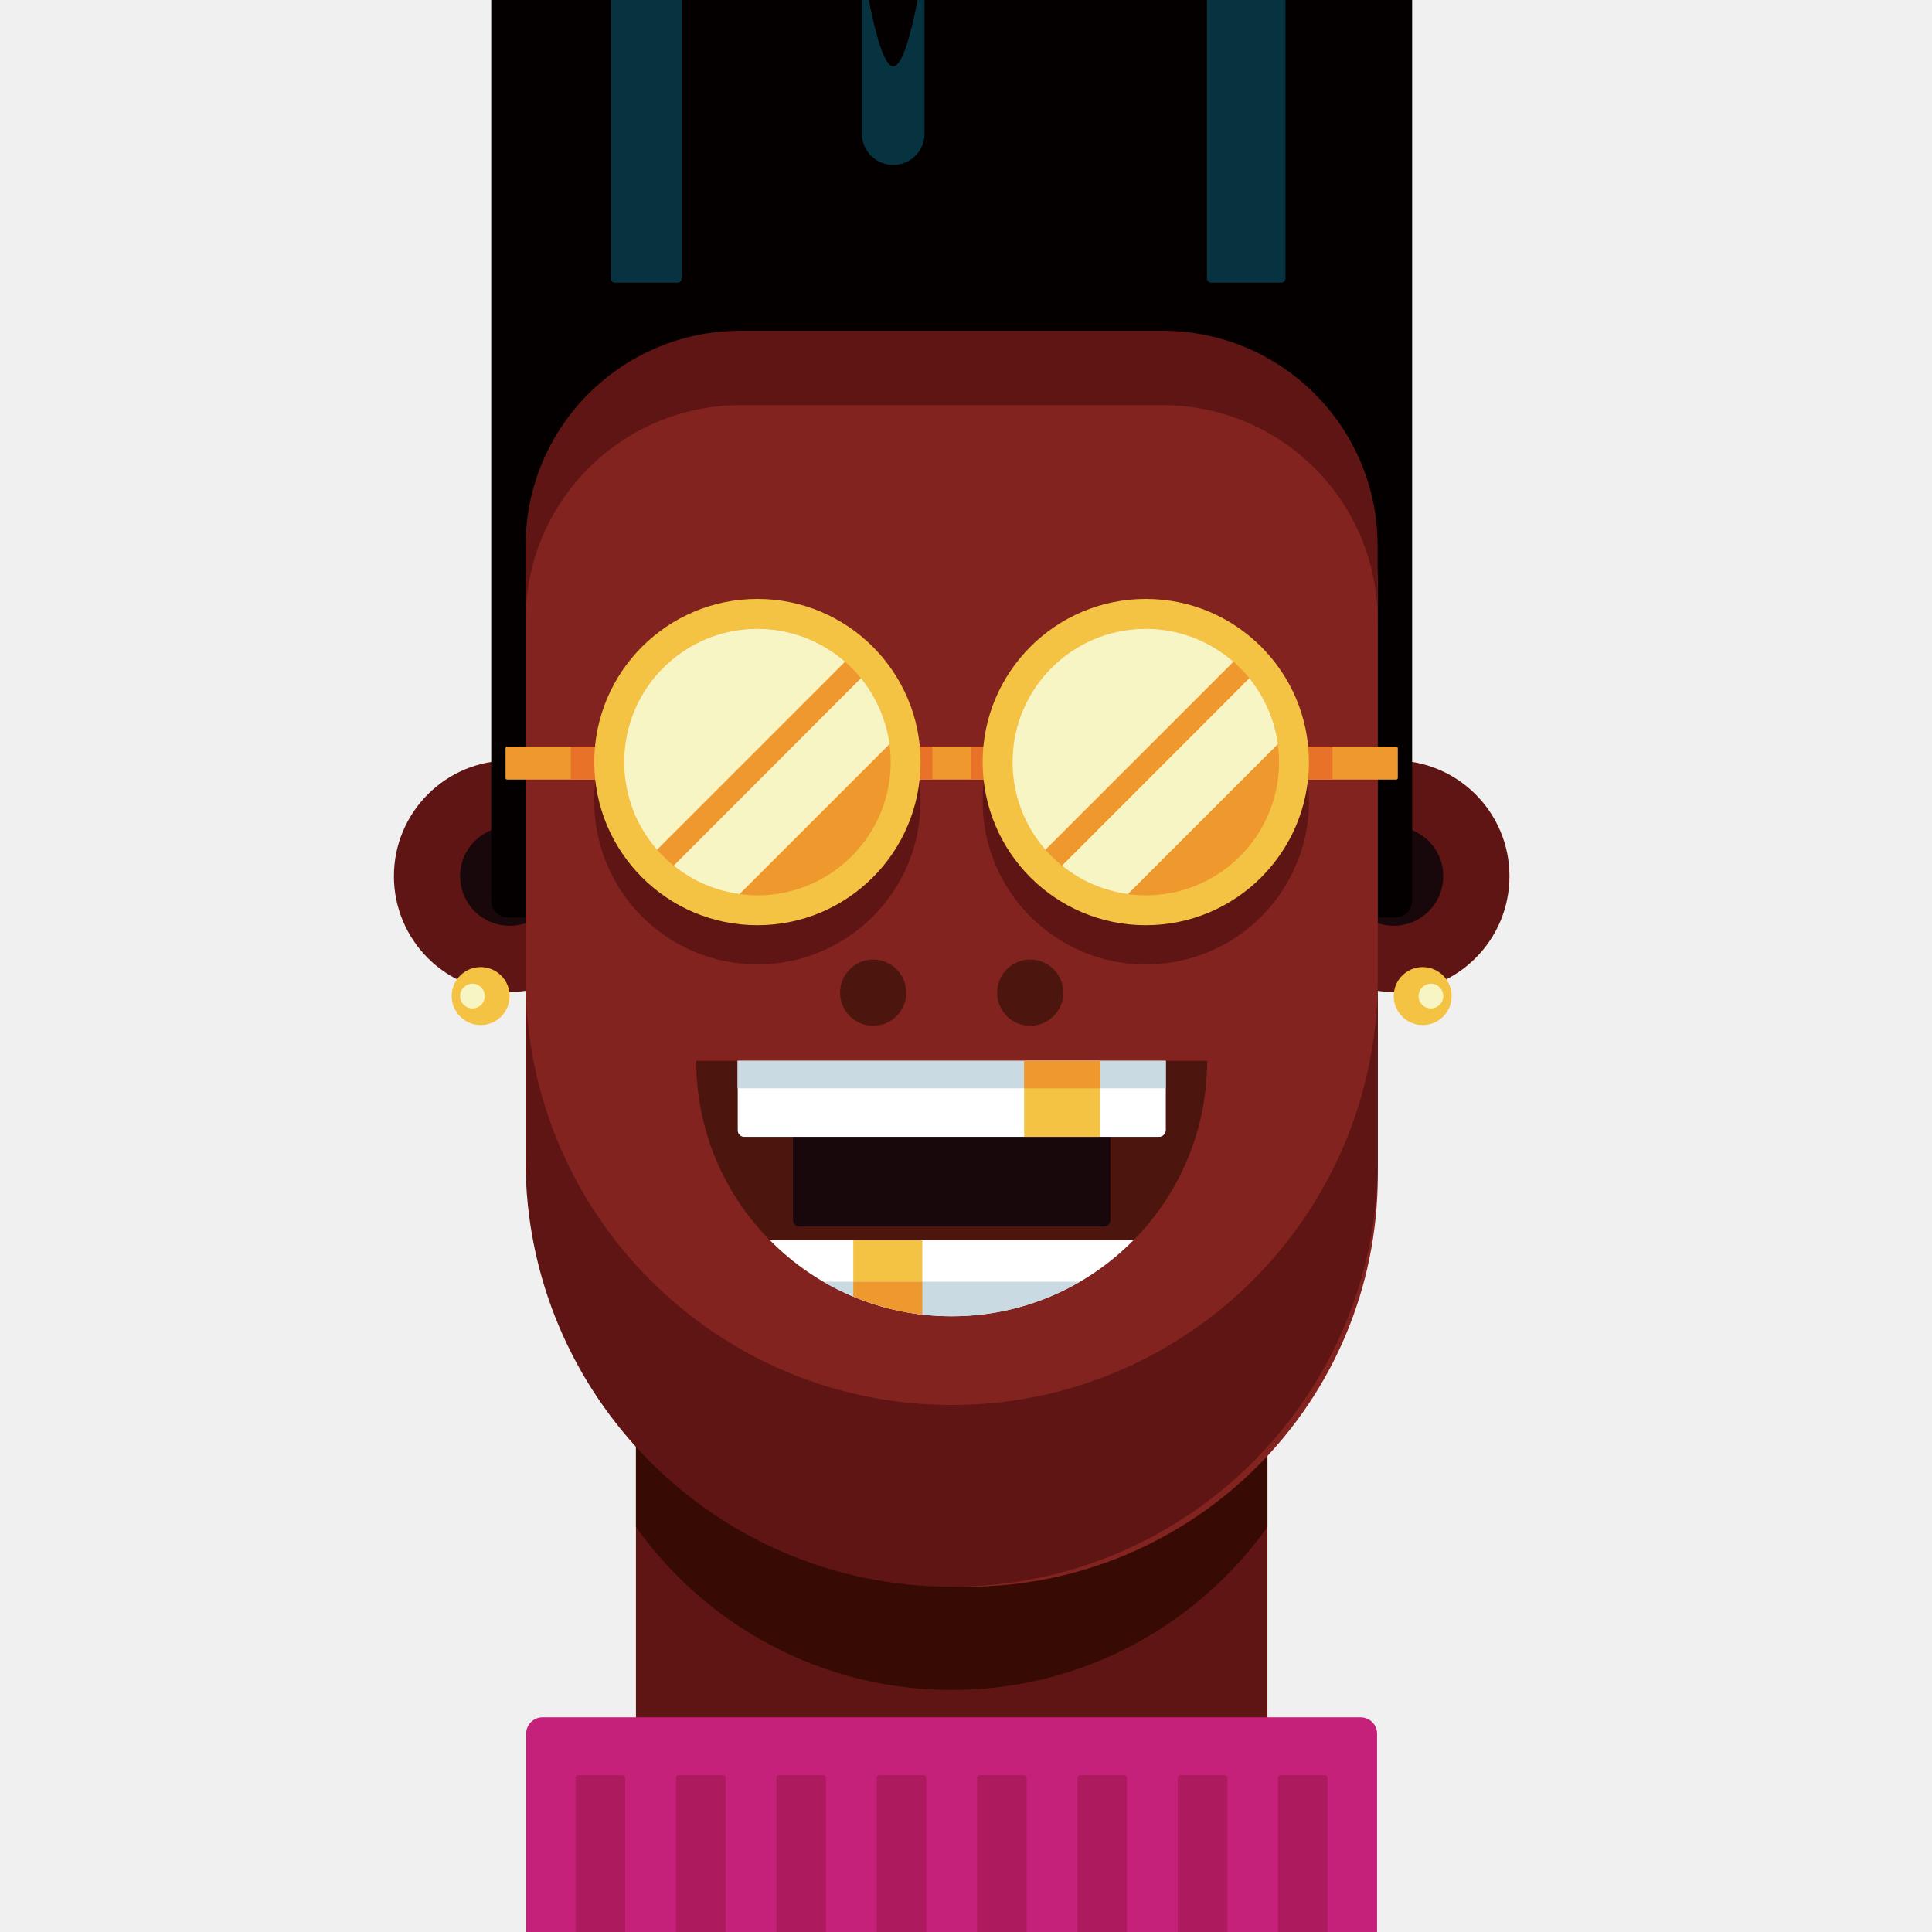
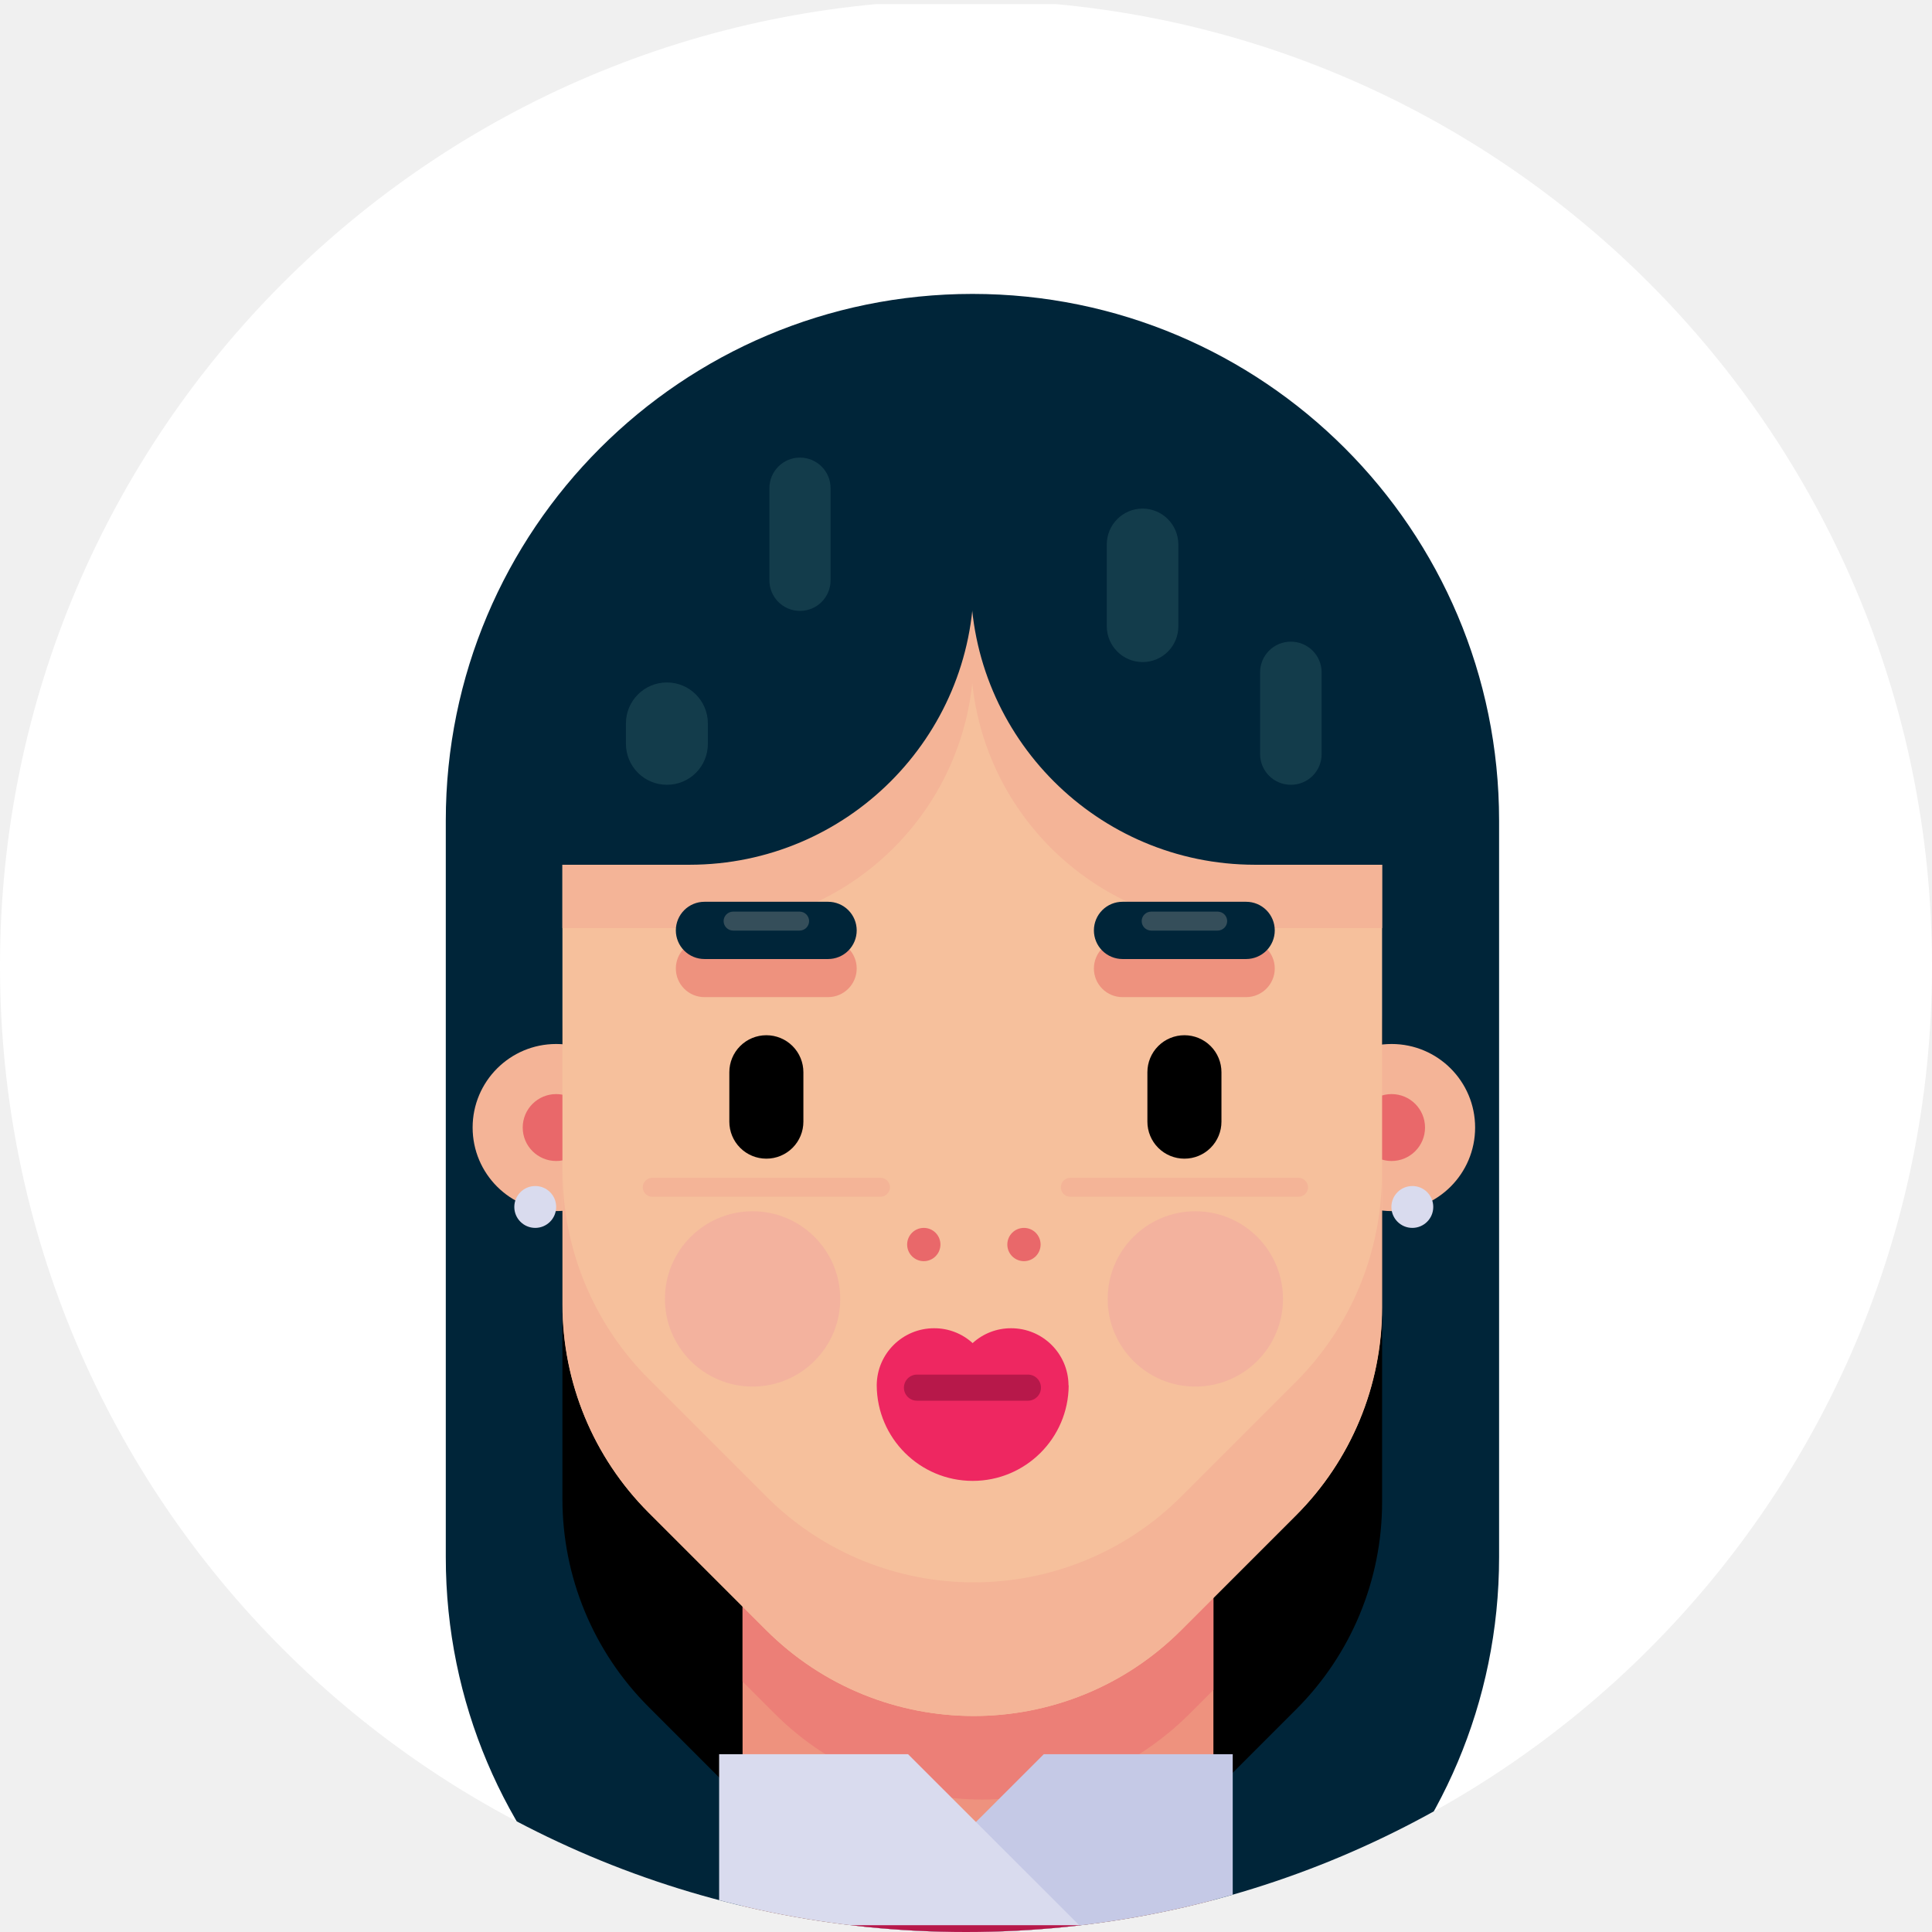
- <svg xmlns="http://www.w3.org/2000/svg" version="1.1" id="Layer_1" x="0px" y="0px" viewBox="0 0 1080 1080" style="enable-background:new 0 0 1080 1080;" xml:space="preserve">
-   <style type="text/css">
- 	.st0{fill:#5E1513;}
- 	.st1{fill:#18080B;}
- 	.st2{fill:#040000;}
- 	.st3{fill:#073341;}
- 	.st4{fill:#380A04;}
- 	.st5{fill:#82231F;}
- 	.st6{fill:#4C150D;}
- 	.st7{fill:#FFFFFF;}
- 	.st8{fill:#CADAE3;}
- 	.st9{fill:#F4C344;}
- 	.st10{fill:#EE982D;}
- 	.st11{fill:#F8F5C5;}
- 	.st12{fill:#C5207A;}
- 	.st13{fill:#AE1A5E;}
- 	.st14{fill:#E87227;}
- </style>
-   <g>
-     <g>
-       <g>
-         <g>
-           <g>
-             <circle class="st0" cx="779.1" cy="489.8" r="64.7" />
+ <svg xmlns="http://www.w3.org/2000/svg" width="1080" height="1080" viewBox="0 0 1080 1080">
+   <defs>
+     <clipPath id="clip-path">
+       <circle id="椭圆_147" data-name="椭圆 147" cx="540" cy="540" r="540" transform="translate(1 -2.3)" />
+     </clipPath>
+     <clipPath id="clip-path-2">
+       <circle id="椭圆_150" data-name="椭圆 150" cx="540" cy="540" r="540" transform="translate(-2.3 1.1)" />
+     </clipPath>
+   </defs>
+   <g id="face_5" transform="translate(2.3 -1.1)">
+     <g id="组_410" data-name="组 410" transform="translate(-3.3 3.4)" clip-path="url(#clip-path)">
+       <rect id="矩形_303" data-name="矩形 303" width="1084.6" height="1082.3" fill="#fff" />
+     </g>
+     <g id="组_429" data-name="组 429" clip-path="url(#clip-path-2)">
+       <path id="路径_889" data-name="路径 889" d="M835.7,871.6V459.8c0-162.6-131.8-294.4-294.4-294.4h0c-162.6,0-294.4,131.8-294.4,294.4V871.6c0,162.6,131.8,294.4,294.4,294.4h0C703.8,1166.1,835.7,1034.2,835.7,871.6Z" fill="#002539" />
+       <path id="路径_890" data-name="路径 890" d="M770.3,840.8V577.3c0-126.5-102.5-229.1-229.1-229.1h0c-126.5,0-229.1,102.5-229.1,229.1V839a164.317,164.317,0,0,0,48.1,116.2l65.6,65.6c64.2,64.2,168.2,64.2,232.3,0L722,956.9A163.615,163.615,0,0,0,770.3,840.8Z" />
+       <g id="组_428" data-name="组 428">
+         <g id="组_414" data-name="组 414">
+           <g id="组_411" data-name="组 411">
+             <rect id="矩形_304" data-name="矩形 304" width="263.2" height="312.9" transform="translate(412.8 822.9)" fill="#ee927e" />
+             <path id="路径_891" data-name="路径 891" d="M412.8,822.9V941.1l17.8,17.8c64.2,64.2,168.2,64.2,232.3,0L676,945.8V822.9Z" fill="#ec7f77" />
          </g>
-           <g>
-             <circle class="st1" cx="779.1" cy="489.8" r="27.7" />
+           <g id="组_413" data-name="组 413">
+             <g id="组_412" data-name="组 412">
+               <path id="路径_892" data-name="路径 892" d="M581.2,981.7H686.8v123.8H457.3Z" fill="#c5c9e6" />
+               <path id="路径_893" data-name="路径 893" d="M505.3,981.7H399.7v123.8H629.2Z" fill="#d9dbee" />
+             </g>
+             <rect id="矩形_305" data-name="矩形 305" width="315.2" height="135.1" transform="translate(385.6 1077.3)" fill="#b7184a" />
+             <path id="路径_894" data-name="路径 894" d="M560.1,1144.9a16.9,16.9,0,1,1-16.9-16.9A16.943,16.943,0,0,1,560.1,1144.9Z" fill="#d9dbee" />
          </g>
        </g>
-         <g>
-           <g>
-             <circle class="st0" cx="284.9" cy="489.8" r="64.7" />
+         <g id="组_419" data-name="组 419">
+           <g id="组_417" data-name="组 417">
+             <g id="组_415" data-name="组 415">
+               <path id="路径_895" data-name="路径 895" d="M355.3,631.4a46.7,46.7,0,1,1-46.7-46.7A46.689,46.689,0,0,1,355.3,631.4Z" fill="#f4b497" />
+               <circle id="椭圆_148" data-name="椭圆 148" cx="18.7" cy="18.7" r="18.7" transform="translate(289.9 612.7)" fill="#e9686a" />
+             </g>
+             <g id="组_416" data-name="组 416">
+               <path id="路径_896" data-name="路径 896" d="M822.3,631.4a46.7,46.7,0,1,1-46.7-46.7A46.689,46.689,0,0,1,822.3,631.4Z" fill="#f4b497" />
+               <circle id="椭圆_149" data-name="椭圆 149" cx="18.7" cy="18.7" r="18.7" transform="translate(756.9 612.7)" fill="#e9686a" />
+             </g>
          </g>
-           <g>
-             <circle class="st1" cx="284.9" cy="489.8" r="27.7" />
+           <g id="组_418" data-name="组 418">
+             <path id="路径_897" data-name="路径 897" d="M308.6,675.8a11.7,11.7,0,1,1-11.7-11.7A11.651,11.651,0,0,1,308.6,675.8Z" fill="#d9dbee" />
+             <path id="路径_898" data-name="路径 898" d="M798.9,675.8a11.7,11.7,0,1,1-11.7-11.7A11.651,11.651,0,0,1,798.9,675.8Z" fill="#d9dbee" />
          </g>
        </g>
-       </g>
-       <path class="st2" d="M779.9,512.9H284c-5.2,0-9.4-4.2-9.4-9.4v-519h514.8v519C789.4,508.7,785.2,512.9,779.9,512.9z" />
-       <path class="st3" d="M378.8,158h-35.2c-1.2,0-2.1-1-2.1-2.1V-15.6h39.5v171.4C380.9,157,380,158,378.8,158z" />
-       <path class="st3" d="M499.3,92.2L499.3,92.2c-9.7,0-17.5-7.9-17.5-17.5v-92.1c0-9.7,7.9,54.5,17.5,54.5h0    c9.7,0,17.5-64.2,17.5-54.5v92.1C516.9,84.4,509,92.2,499.3,92.2z" />
-       <path class="st3" d="M716.2,158h-39.1c-1.3,0-2.4-1.1-2.4-2.4V-15.6h43.9v171.2C718.6,156.9,717.6,158,716.2,158z" />
-       <rect x="355.5" y="600" class="st0" width="353" height="474.9" />
-       <g>
-         <path class="st4" d="M355.5,579v274.6c39.3,55.1,103.7,91.1,176.5,91.1h0c72.8,0,137.2-36,176.5-91.1V579H355.5z" />
-       </g>
-       <g>
-         <path class="st5" d="M540.4,887L540.4,887c-136.2,0-246.6-110.4-246.6-246.6V327.5c0-78.7,63.8-142.6,142.6-142.6h191.2     c78.7,0,142.6,63.8,142.6,142.6v329.8C770.1,784.2,667.3,887,540.4,887z" />
-       </g>
-       <g>
-         <path class="st0" d="M649.9,184.9H414c-66.4,0-120.2,53.8-120.2,120.2v41.6c0-66.4,53.8-120.2,120.2-120.2h235.9     c66.4,0,120.2,53.8,120.2,120.2v-41.6C770.1,238.7,716.3,184.9,649.9,184.9z" />
-       </g>
-       <g>
-         <path class="st0" d="M532,785.4L532,785.4c-131.5,0-238.2-106.6-238.2-238.2v101.6C293.8,780.4,400.4,887,532,887l0,0     c131.5,0,238.2-106.6,238.2-238.2V547.2C770.1,678.8,663.5,785.4,532,785.4z" />
-       </g>
-       <g>
-         <g>
-           <circle class="st6" cx="488.1" cy="554.9" r="18.5" />
+         <path id="路径_899" data-name="路径 899" d="M770.3,732.1V468.7c0-126.5-102.5-229.1-229.1-229.1h0c-126.5,0-229.1,102.5-229.1,229.1V730.4a164.491,164.491,0,0,0,48.1,116.2l65.6,65.6c64.2,64.2,168.2,64.2,232.3,0L722,848.3A163.673,163.673,0,0,0,770.3,732.1Z" fill="#f6c09c" />
+         <path id="路径_900" data-name="路径 900" d="M770.3,468.7c0-126.2-102.1-228.6-228.2-229h-1.8c-126.1.5-228.2,102.8-228.2,229v51.2h77A152.984,152.984,0,0,0,541.2,383.1,152.984,152.984,0,0,0,693.3,519.9h77V468.7Z" fill="#f4b497" />
+         <path id="路径_901" data-name="路径 901" d="M658.2,837.5c-64.2,64.2-168.2,64.2-232.3,0l-65.6-65.6a164.317,164.317,0,0,1-48.1-116.2v74.7a164.317,164.317,0,0,0,48.1,116.2l65.6,65.6c64.2,64.2,168.2,64.2,232.3,0l63.9-63.9a164.317,164.317,0,0,0,48.1-116.2V657.4a164.492,164.492,0,0,1-48.1,116.2Z" fill="#f4b497" />
+         <g id="组_421" data-name="组 421">
+           <g id="组_420" data-name="组 420">
+             <path id="路径_902" data-name="路径 902" d="M595,775.5v-.2h0a32.053,32.053,0,0,0-32.1-31.7,31.667,31.667,0,0,0-21.5,8.3,31.667,31.667,0,0,0-21.5-8.3,32.053,32.053,0,0,0-32.1,31.7h0v.3h0a53.651,53.651,0,0,0,107.3,0h0Z" fill="#ee2761" />
+           </g>
+           <path id="路径_903" data-name="路径 903" d="M579.6,776.8a7.277,7.277,0,0,1-7.3,7.3h-62a7.277,7.277,0,0,1-7.3-7.3h0a7.341,7.341,0,0,1,7.3-7.3h62a7.277,7.277,0,0,1,7.3,7.3Z" fill="#b7184a" />
        </g>
-         <g>
-           <circle class="st6" cx="575.9" cy="554.9" r="18.5" />
-         </g>
-       </g>
-       <g>
-         <path class="st6" d="M532,735.8c78.9,0,142.8-63.9,142.8-142.8H389.2C389.2,671.9,453.1,735.8,532,735.8z" />
-         <g>
-           <path class="st1" d="M617.2,685.6H446.8c-2,0-3.5-1.6-3.5-3.5v-58.5c0-2,1.6-3.5,3.5-3.5h170.4c2,0,3.5,1.6,3.5,3.5v58.5      C620.7,684,619.1,685.6,617.2,685.6z" />
-         </g>
-         <g>
-           <path class="st7" d="M648,635.5H416c-2,0-3.6-1.6-3.6-3.6V593h239.3v38.8C651.6,633.8,650,635.5,648,635.5z" />
-           <rect x="412.3" y="593" class="st8" width="239.3" height="15.4" />
-           <rect x="572.5" y="593" class="st9" width="42.5" height="42.5" />
-           <rect x="572.5" y="593" class="st10" width="42.5" height="15.4" />
-         </g>
-         <path class="st7" d="M532,735.8c39.7,0,75.7-16.2,101.6-42.5H430.4C456.3,719.6,492.2,735.8,532,735.8z" />
-         <path class="st8" d="M603.6,716.5H460.3c21.1,12.2,45.5,19.3,71.7,19.3C558.1,735.8,582.6,728.8,603.6,716.5z" />
-         <rect x="477" y="693.3" class="st9" width="38.6" height="23.2" />
-         <path class="st10" d="M477,724.8c2.6,1.1,5.2,2.1,7.8,3c0.4,0.2,0.9,0.3,1.3,0.4c2.4,0.8,4.8,1.6,7.3,2.3     c0.4,0.1,0.8,0.2,1.3,0.4c2.9,0.8,5.8,1.5,8.7,2.1c0,0,0,0,0,0c2.8,0.6,5.6,1,8.4,1.4c0.8,0.1,1.6,0.2,2.4,0.3     c0.5,0.1,0.9,0.1,1.4,0.1v-18.3H477V724.8z" />
-       </g>
-       <g>
-         <g>
-           <circle class="st9" cx="795.3" cy="556.8" r="16.2" />
-           <circle class="st11" cx="799.9" cy="556.8" r="6.9" />
-         </g>
-         <g>
-           <circle class="st9" cx="268.7" cy="556.8" r="16.2" />
-           <circle class="st11" cx="264.1" cy="556.8" r="6.9" />
-         </g>
-       </g>
-       <path class="st12" d="M769.9,1144.8H294.1V969.2c0-5.1,4.1-9.2,9.2-9.2h457.3c5.1,0,9.2,4.1,9.2,9.2V1144.8z" />
-       <g>
-         <path class="st13" d="M348,1121.7h-24.7c-0.8,0-1.5-0.7-1.5-1.5V993.8c0-0.8,0.7-1.5,1.5-1.5H348c0.8,0,1.5,0.7,1.5,1.5v126.3     C349.5,1121,348.8,1121.7,348,1121.7z" />
-         <path class="st13" d="M684.6,1121.7h-24.7c-0.8,0-1.5-0.7-1.5-1.5V993.8c0-0.8,0.7-1.5,1.5-1.5h24.7c0.8,0,1.5,0.7,1.5,1.5v126.3     C686.1,1121,685.4,1121.7,684.6,1121.7z" />
-         <path class="st13" d="M628.5,1121.7h-24.7c-0.8,0-1.5-0.7-1.5-1.5V993.8c0-0.8,0.7-1.5,1.5-1.5h24.7c0.8,0,1.5,0.7,1.5,1.5v126.3     C630,1121,629.3,1121.7,628.5,1121.7z" />
-         <path class="st13" d="M572.4,1121.7h-24.7c-0.8,0-1.5-0.7-1.5-1.5V993.8c0-0.8,0.7-1.5,1.5-1.5h24.7c0.8,0,1.5,0.7,1.5,1.5v126.3     C573.9,1121,573.2,1121.7,572.4,1121.7z" />
-         <path class="st13" d="M516.3,1121.7h-24.7c-0.8,0-1.5-0.7-1.5-1.5V993.8c0-0.8,0.7-1.5,1.5-1.5h24.7c0.8,0,1.5,0.7,1.5,1.5v126.3     C517.8,1121,517.1,1121.7,516.3,1121.7z" />
-         <path class="st13" d="M460.2,1121.7h-24.7c-0.8,0-1.5-0.7-1.5-1.5V993.8c0-0.8,0.7-1.5,1.5-1.5h24.7c0.8,0,1.5,0.7,1.5,1.5v126.3     C461.7,1121,461,1121.7,460.2,1121.7z" />
-         <path class="st13" d="M404.1,1121.7h-24.7c-0.8,0-1.5-0.7-1.5-1.5V993.8c0-0.8,0.7-1.5,1.5-1.5h24.7c0.8,0,1.5,0.7,1.5,1.5v126.3     C405.6,1121,404.9,1121.7,404.1,1121.7z" />
-         <path class="st13" d="M740.6,1121.7h-24.7c-0.8,0-1.5-0.7-1.5-1.5V993.8c0-0.8,0.7-1.5,1.5-1.5h24.7c0.8,0,1.5,0.7,1.5,1.5v126.3     C742.1,1121,741.5,1121.7,740.6,1121.7z" />
-       </g>
-       <g>
-         <g>
-           <ellipse transform="matrix(0.982 -0.1891 0.1891 0.982 -73.1466 129.2095)" class="st0" cx="640.5" cy="447.9" rx="91.2" ry="91.2" />
-         </g>
-         <g>
-           <circle class="st0" cx="423.4" cy="447.9" r="91.2" />
-         </g>
-       </g>
-       <g>
-         <g>
-           <g>
-             <g>
-               <g>
-                 <path class="st10" d="M556.7,417.3h-54.4v18.5h54.4c0.6,0,1-0.4,1-1v-16.5C557.7,417.8,557.3,417.3,556.7,417.3z" />
-                 <rect x="502.3" y="417.3" class="st14" width="18.9" height="18.5" />
-               </g>
-               <g>
-                 <path class="st10" d="M780.4,417.3H726v18.5h54.4c0.6,0,1-0.4,1-1v-16.5C781.4,417.8,781,417.3,780.4,417.3z" />
-                 <rect x="726" y="417.3" class="st14" width="18.9" height="18.5" />
-               </g>
-               <g>
-                 <path class="st10" d="M283.5,435.8H338v-18.5h-54.4c-0.6,0-1,0.4-1,1v16.5C282.5,435.4,283,435.8,283.5,435.8z" />
-                 <rect x="319.1" y="417.3" class="st14" width="18.9" height="18.5" />
-               </g>
-               <rect x="542.7" y="417.3" class="st14" width="18.9" height="18.5" />
+         <g id="组_426" data-name="组 426">
+           <g id="组_423" data-name="组 423">
+             <g id="组_422" data-name="组 422">
+               <path id="路径_904" data-name="路径 904" d="M426.1,648.8h0a20.677,20.677,0,0,1-20.7-20.7V600.5a20.677,20.677,0,0,1,20.7-20.7h0a20.677,20.677,0,0,1,20.7,20.7v27.6A20.677,20.677,0,0,1,426.1,648.8Z" />
            </g>
-             <g>
-               <g>
-                 <g>
-                   <circle class="st9" cx="640.5" cy="426" r="91.2" />
-                   <circle class="st10" cx="640.5" cy="426" r="74.5" />
-                   <path class="st11" d="M640.5,351.5c-41.1,0-74.5,33.3-74.5,74.5c0,18.7,6.9,35.9,18.4,49l105.1-105.1          C676.4,358.5,659.3,351.5,640.5,351.5z" />
-                   <path class="st11" d="M698.4,379.1L593.7,483.9c10.3,8.4,22.9,14,36.8,15.9l83.9-83.9C712.4,402.1,706.8,389.5,698.4,379.1z          " />
-                 </g>
-               </g>
-               <g>
-                 <g>
-                   <circle class="st9" cx="423.4" cy="426" r="91.2" />
-                   <circle class="st10" cx="423.4" cy="426" r="74.5" />
-                   <path class="st11" d="M423.4,351.5c-41.1,0-74.5,33.3-74.5,74.5c0,18.7,6.9,35.9,18.4,49l105.1-105.1          C459.3,358.5,442.2,351.5,423.4,351.5z" />
-                   <path class="st11" d="M481.3,379.1L376.6,483.9c10.3,8.4,22.9,14,36.8,15.9l83.9-83.9C495.3,402.1,489.7,389.5,481.3,379.1z          " />
-                 </g>
-               </g>
+             <path id="路径_905" data-name="路径 905" d="M460.6,558.5H391.5a15.983,15.983,0,0,1-16-16h0a15.983,15.983,0,0,1,16-16h69.1a15.983,15.983,0,0,1,16,16h0A16.047,16.047,0,0,1,460.6,558.5Z" fill="#ee927e" />
+             <path id="路径_906" data-name="路径 906" d="M460.6,537.2H391.5a15.983,15.983,0,0,1-16-16h0a15.983,15.983,0,0,1,16-16h69.1a15.983,15.983,0,0,1,16,16h0A15.983,15.983,0,0,1,460.6,537.2Z" fill="#002539" />
+             <path id="路径_907" data-name="路径 907" d="M444.7,521.3H407.5a5.335,5.335,0,0,1-5.3-5.3h0a5.335,5.335,0,0,1,5.3-5.3h37.2A5.335,5.335,0,0,1,450,516h0A5.335,5.335,0,0,1,444.7,521.3Z" fill="#354e5a" />
+             <path id="路径_908" data-name="路径 908" d="M489.8,670.1H362.3a5.335,5.335,0,0,1-5.3-5.3h0a5.335,5.335,0,0,1,5.3-5.3H489.9a5.335,5.335,0,0,1,5.3,5.3h0A5.357,5.357,0,0,1,489.8,670.1Z" fill="#f4b497" />
+           </g>
+           <g id="组_425" data-name="组 425">
+             <g id="组_424" data-name="组 424">
+               <path id="路径_909" data-name="路径 909" d="M659.8,648.8h0a20.677,20.677,0,0,1-20.7-20.7V600.5a20.677,20.677,0,0,1,20.7-20.7h0a20.677,20.677,0,0,1,20.7,20.7v27.6A20.677,20.677,0,0,1,659.8,648.8Z" />
            </g>
+             <path id="路径_910" data-name="路径 910" d="M694.3,558.5H625.2a15.983,15.983,0,0,1-16-16h0a15.983,15.983,0,0,1,16-16h69.1a15.983,15.983,0,0,1,16,16h0A16.047,16.047,0,0,1,694.3,558.5Z" fill="#ee927e" />
+             <path id="路径_911" data-name="路径 911" d="M694.3,537.2H625.2a15.983,15.983,0,0,1-16-16h0a15.983,15.983,0,0,1,16-16h69.1a15.983,15.983,0,0,1,16,16h0A15.983,15.983,0,0,1,694.3,537.2Z" fill="#002539" />
+             <path id="路径_912" data-name="路径 912" d="M678.4,521.3H641.2a5.335,5.335,0,0,1-5.3-5.3h0a5.335,5.335,0,0,1,5.3-5.3h37.2a5.335,5.335,0,0,1,5.3,5.3h0A5.335,5.335,0,0,1,678.4,521.3Z" fill="#354e5a" />
+             <path id="路径_913" data-name="路径 913" d="M723.6,670.1H596a5.335,5.335,0,0,1-5.3-5.3h0a5.335,5.335,0,0,1,5.3-5.3H723.6a5.335,5.335,0,0,1,5.3,5.3h0A5.335,5.335,0,0,1,723.6,670.1Z" fill="#f4b497" />
          </g>
        </g>
+         <g id="组_427" data-name="组 427">
+           <path id="路径_914" data-name="路径 914" d="M523.4,696.8a9.3,9.3,0,1,1-9.3-9.3A9.282,9.282,0,0,1,523.4,696.8Z" fill="#e9686a" />
+           <path id="路径_915" data-name="路径 915" d="M579.4,696.8a9.3,9.3,0,1,1-9.3-9.3A9.282,9.282,0,0,1,579.4,696.8Z" fill="#e9686a" />
+         </g>
+         <path id="路径_916" data-name="路径 916" d="M467.4,727.2a49,49,0,1,1-49-49A49.015,49.015,0,0,1,467.4,727.2Z" fill="#f3b29e" />
+         <path id="路径_917" data-name="路径 917" d="M714.9,727.2a49,49,0,1,1-49-49A49.015,49.015,0,0,1,714.9,727.2Z" fill="#f3b29e" />
      </g>
+       <path id="路径_918" data-name="路径 918" d="M542.1,325.7V235.1h-.9c-131.3,0-237.8,106.4-237.8,237.8v11.6h79.9C471,484.4,542.1,413.3,542.1,325.7Z" fill="#002539" />
+       <path id="路径_919" data-name="路径 919" d="M540.3,325.7V235.1h.9C672.5,235.1,779,341.5,779,472.9v11.6H699.1C611.4,484.4,540.3,413.3,540.3,325.7Z" fill="#002539" />
+       <path id="路径_920" data-name="路径 920" d="M636.4,371.2h0a20.059,20.059,0,0,1-20-20V305.4a20.059,20.059,0,0,1,20-20h0a20.059,20.059,0,0,1,20,20v45.8A19.931,19.931,0,0,1,636.4,371.2Z" fill="#133c4b" />
+       <path id="路径_921" data-name="路径 921" d="M719.3,439.8h0a17.178,17.178,0,0,1-17.2-17.1V376.9a17.114,17.114,0,0,1,17.2-17.1h0a17.178,17.178,0,0,1,17.2,17.1v45.8A17.114,17.114,0,0,1,719.3,439.8Z" fill="#133c4b" />
+       <path id="路径_922" data-name="路径 922" d="M444.9,342.6h0a17.092,17.092,0,0,1-17.1-17.1V274a17.092,17.092,0,0,1,17.1-17.1h0A17.092,17.092,0,0,1,462,274v51.5A17.092,17.092,0,0,1,444.9,342.6Z" fill="#133c4b" />
+       <path id="路径_923" data-name="路径 923" d="M370.5,439.8h0a22.9,22.9,0,0,1-22.9-22.9V405.5a22.9,22.9,0,0,1,22.9-22.9h0a22.9,22.9,0,0,1,22.9,22.9V417A22.811,22.811,0,0,1,370.5,439.8Z" fill="#133c4b" />
    </g>
  </g>
</svg>
